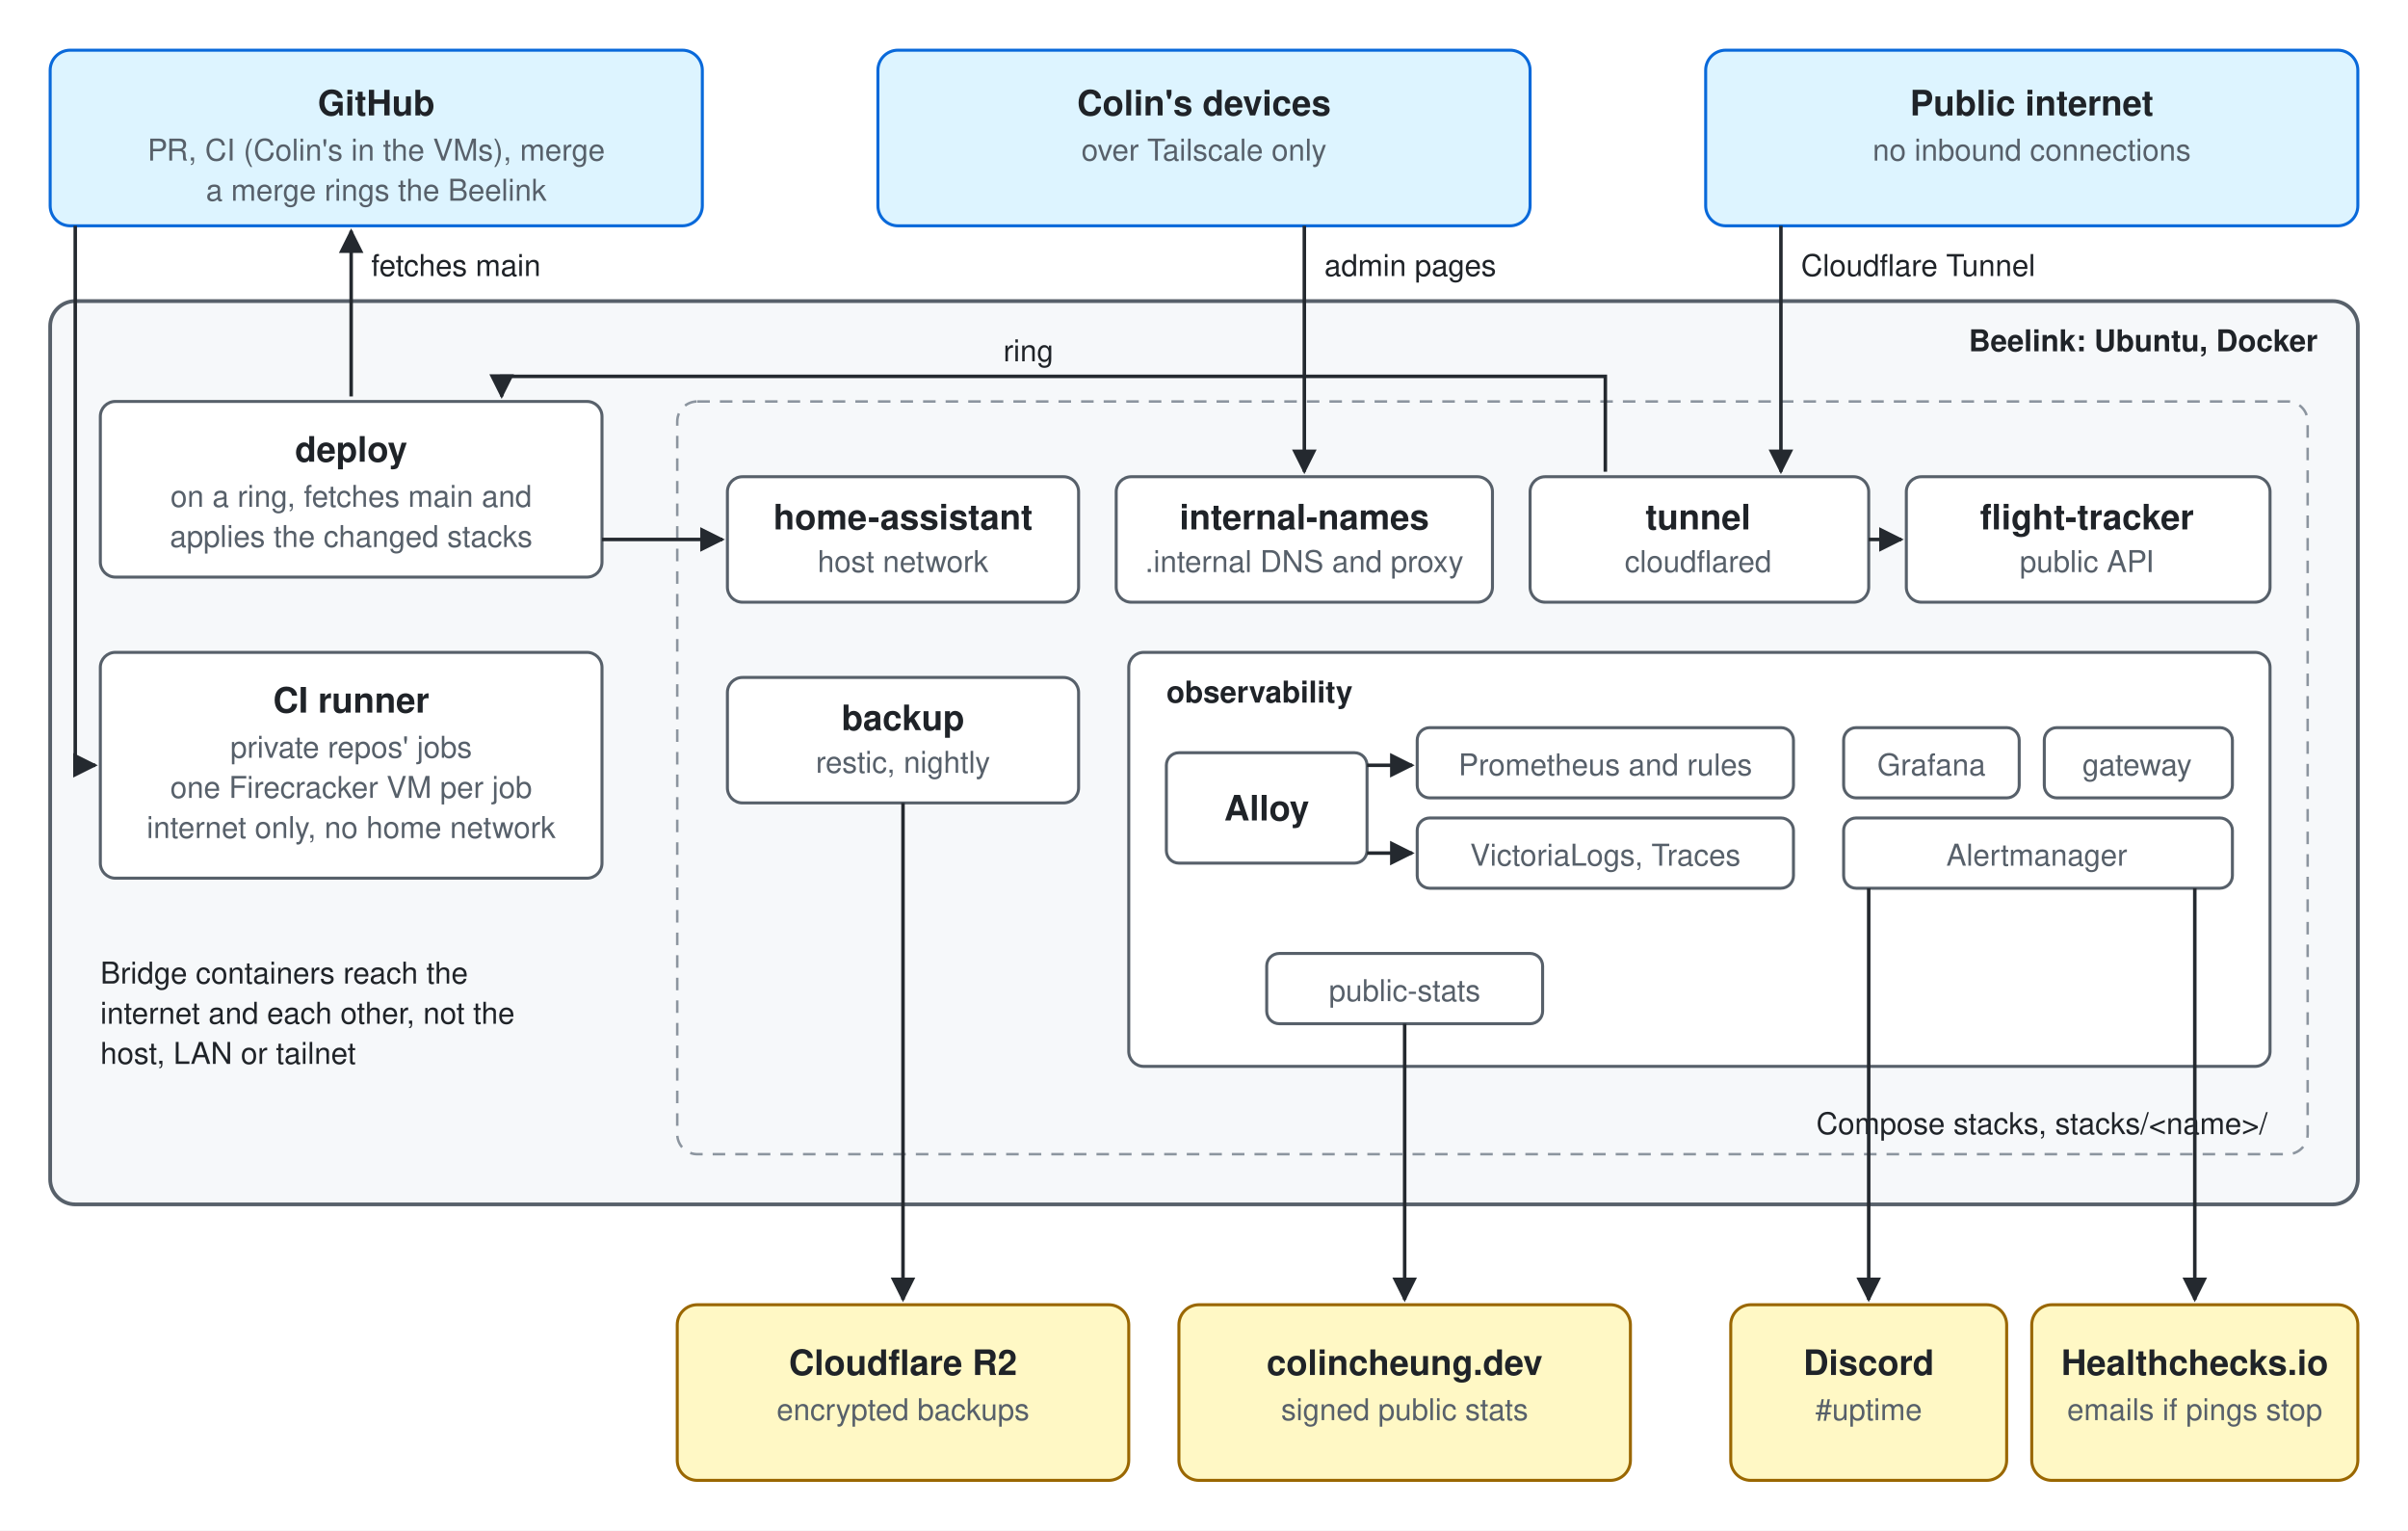
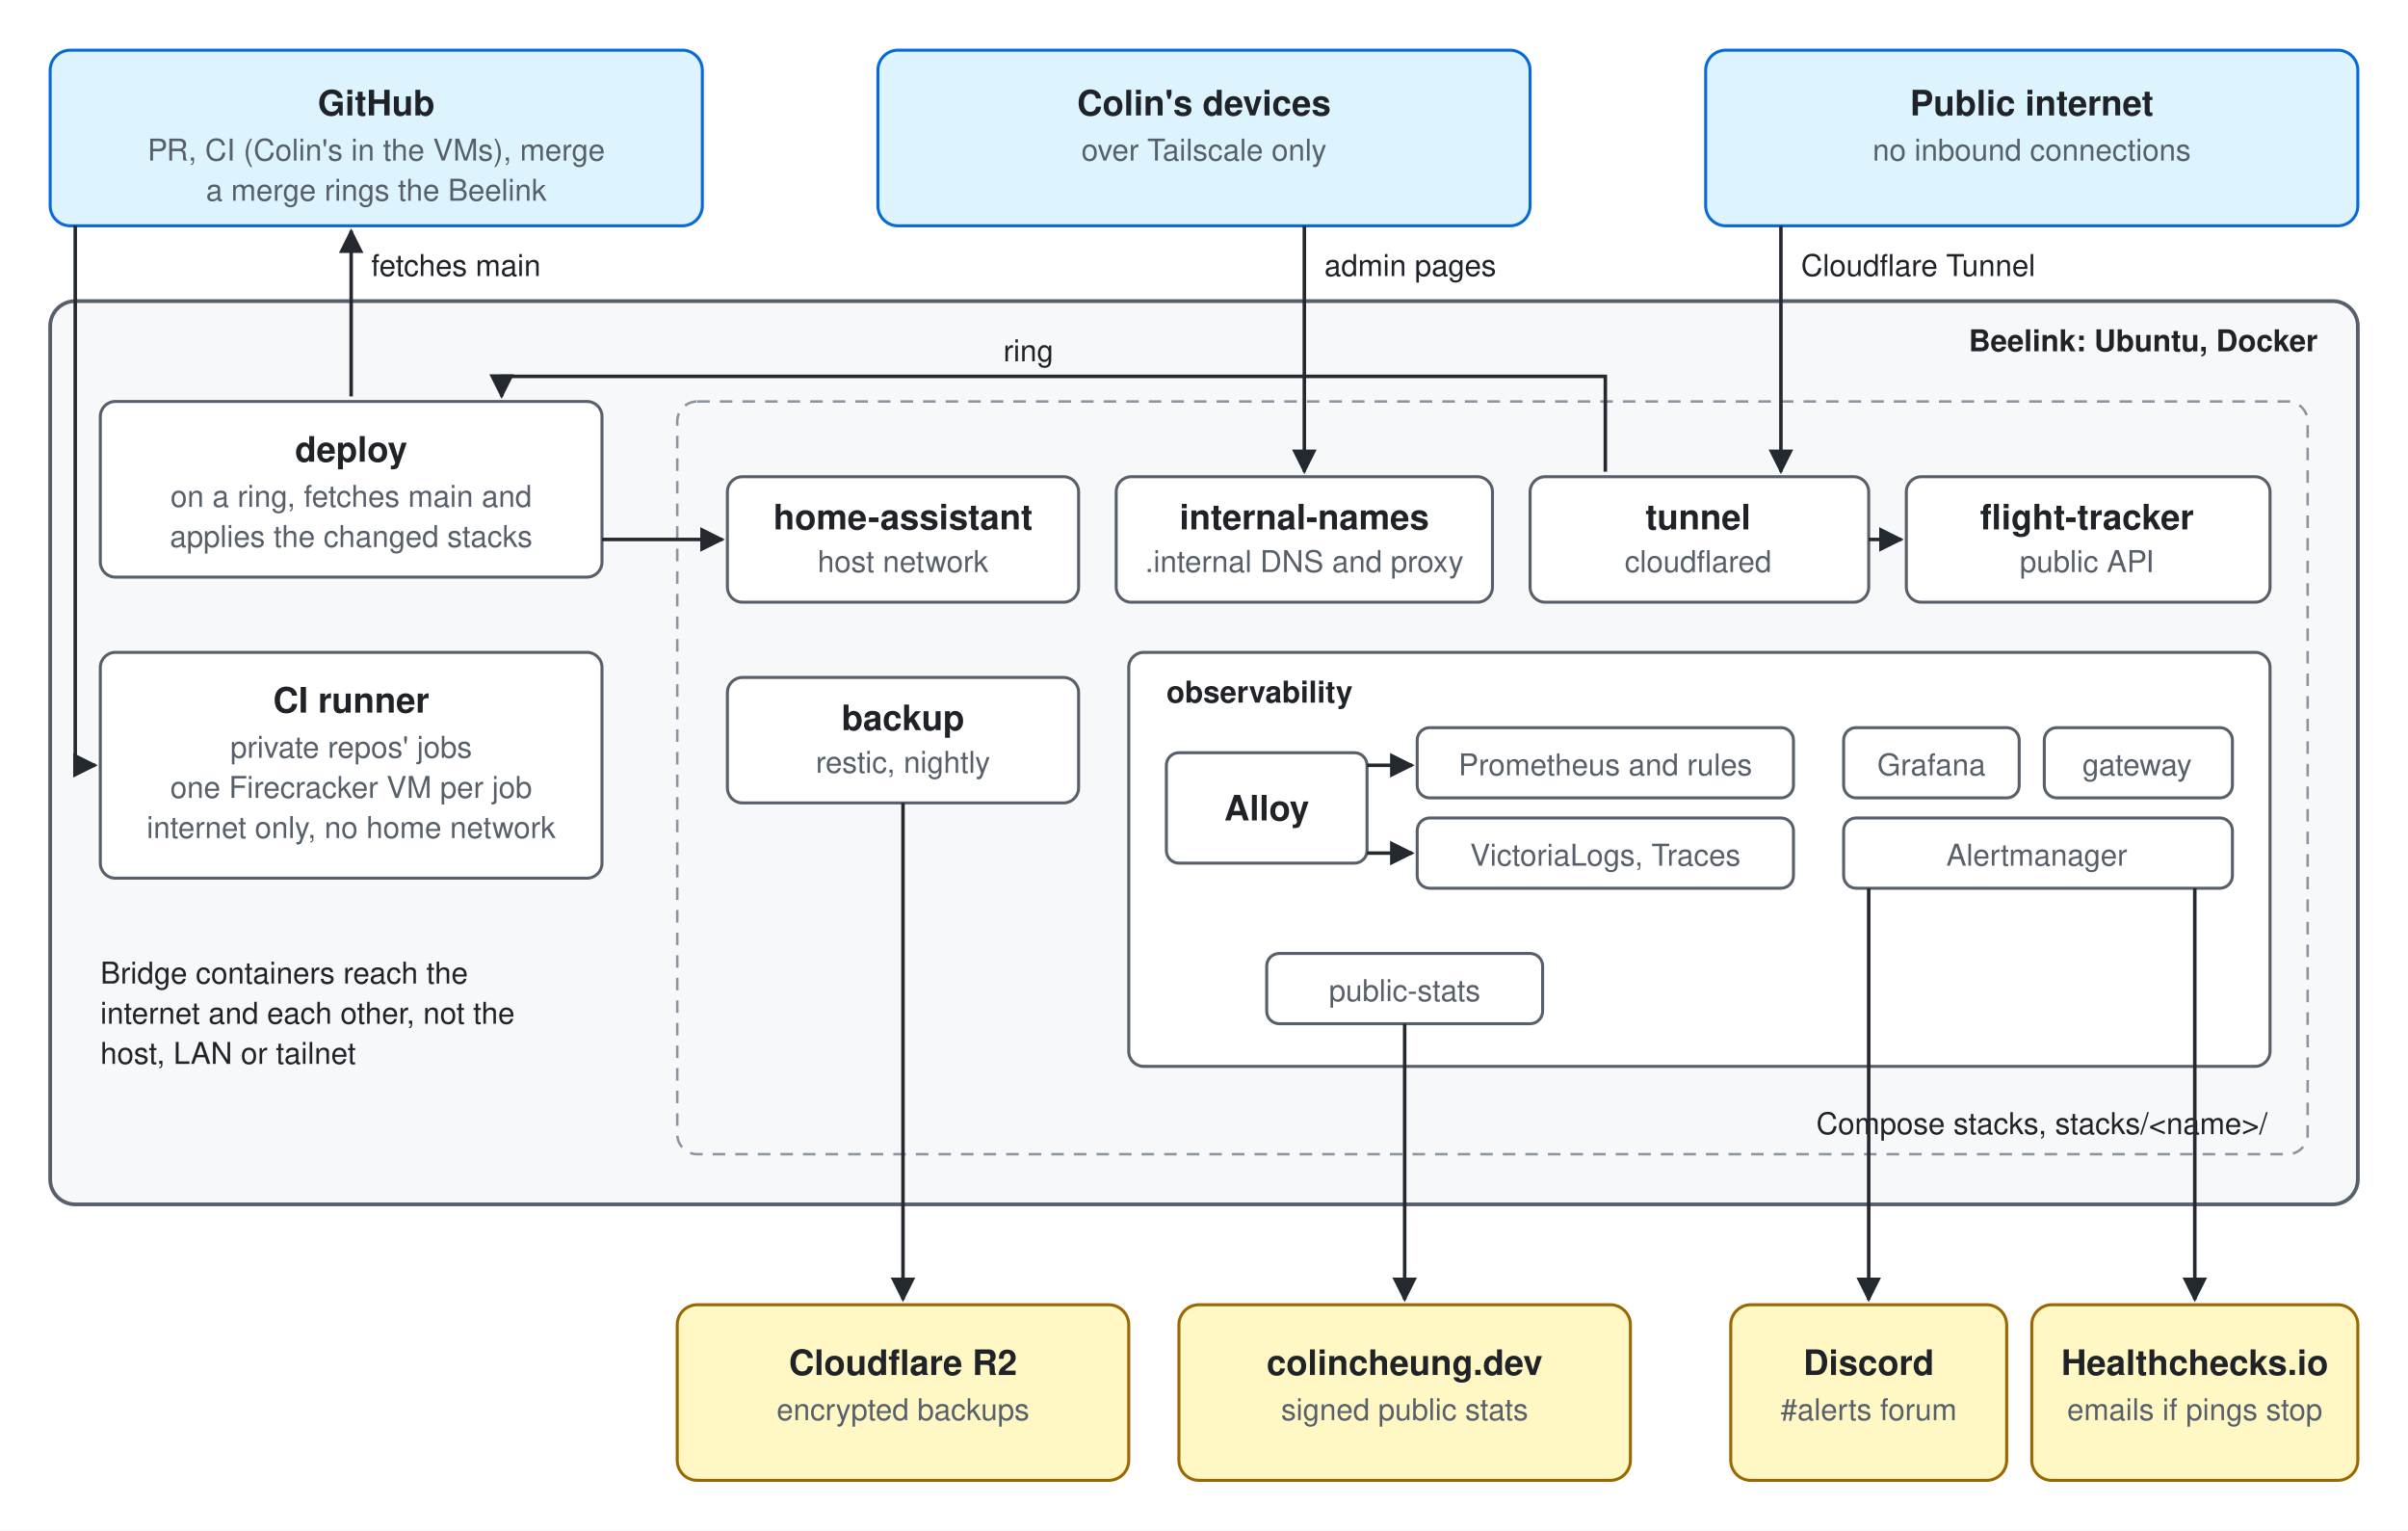
<svg xmlns="http://www.w3.org/2000/svg" viewBox="0 0 960 610" width="960" height="610" font-family="-apple-system, 'Segoe UI', Helvetica, Arial, sans-serif">
  <defs>
    <marker id="a" viewBox="0 0 10 10" refX="9" refY="5" markerWidth="7" markerHeight="7" orient="auto-start-reverse">
      <path d="M0,0 L10,5 L0,10 z" fill="#24292f" />
    </marker>
    <style>
      .box{fill:#fff;stroke:#57606a;stroke-width:1.2}
      .ext{fill:#ddf4ff;stroke:#0969da;stroke-width:1.2}
      .out{fill:#fff8c5;stroke:#9a6700;stroke-width:1.2}
      .t{font-size:14px;font-weight:600;fill:#1f2328;text-anchor:middle}
      .s{font-size:12px;fill:#57606a;text-anchor:middle}
      .l{font-size:12px;fill:#1f2328}
      .arrow{fill:none;stroke:#24292f;stroke-width:1.4;marker-end:url(#a)}
    </style>
  </defs>
  <rect width="960" height="610" fill="#ffffff" />
  <rect class="ext" x="20" y="20" width="260" height="70" rx="8" />
  <text class="t" x="150" y="46">GitHub</text>
  <text class="s" x="150" y="64">PR, CI (Colin's in the VMs), merge</text>
  <text class="s" x="150" y="80">a merge rings the Beelink</text>
  <rect class="ext" x="350" y="20" width="260" height="70" rx="8" />
  <text class="t" x="480" y="46">Colin's devices</text>
  <text class="s" x="480" y="64">over Tailscale only</text>
  <rect class="ext" x="680" y="20" width="260" height="70" rx="8" />
  <text class="t" x="810" y="46">Public internet</text>
  <text class="s" x="810" y="64">no inbound connections</text>
  <rect x="20" y="120" width="920" height="360" rx="10" fill="#f6f8fa" stroke="#57606a" stroke-width="1.5" />
  <text class="l" x="924" y="140" text-anchor="end" font-weight="600">Beelink: Ubuntu, Docker</text>
  <rect class="box" x="40" y="160" width="200" height="70" rx="6" />
  <text class="t" x="140" y="184">deploy</text>
  <text class="s" x="140" y="202">on a ring, fetches main and</text>
  <text class="s" x="140" y="218">applies the changed stacks</text>
  <rect class="box" x="40" y="260" width="200" height="90" rx="6" />
  <text class="t" x="140" y="284">CI runner</text>
  <text class="s" x="140" y="302">private repos' jobs</text>
  <text class="s" x="140" y="318">one Firecracker VM per job</text>
  <text class="s" x="140" y="334">internet only, no home network</text>
  <text class="l" x="40" y="392">Bridge containers reach the</text>
  <text class="l" x="40" y="408">internet and each other, not the</text>
  <text class="l" x="40" y="424">host, LAN or tailnet</text>
  <rect x="270" y="160" width="650" height="300" rx="8" fill="none" stroke="#8c959f" stroke-dasharray="5 4" />
  <text class="l" x="904" y="452" text-anchor="end" fill="#57606a">Compose stacks, stacks/&lt;name&gt;/</text>
  <rect class="box" x="290" y="190" width="140" height="50" rx="6" />
  <text class="t" x="360" y="211">home-assistant</text>
  <text class="s" x="360" y="228">host network</text>
  <rect class="box" x="445" y="190" width="150" height="50" rx="6" />
  <text class="t" x="520" y="211">internal-names</text>
  <text class="s" x="520" y="228">.internal DNS and proxy</text>
  <rect class="box" x="610" y="190" width="135" height="50" rx="6" />
  <text class="t" x="677" y="211">tunnel</text>
  <text class="s" x="677" y="228">cloudflared</text>
  <rect class="box" x="760" y="190" width="145" height="50" rx="6" />
  <text class="t" x="832" y="211">flight-tracker</text>
  <text class="s" x="832" y="228">public API</text>
  <rect class="box" x="290" y="270" width="140" height="50" rx="6" />
  <text class="t" x="360" y="291">backup</text>
  <text class="s" x="360" y="308">restic, nightly</text>
  <rect x="450" y="260" width="455" height="165" rx="6" fill="#fff" stroke="#57606a" stroke-width="1.2" />
  <text class="l" x="465" y="280" font-weight="600">observability</text>
  <rect class="box" x="465" y="300" width="80" height="44" rx="5" />
  <text class="t" x="505" y="327">Alloy</text>
  <rect class="box" x="565" y="290" width="150" height="28" rx="5" />
  <text class="s" x="640" y="309" fill="#1f2328">Prometheus and rules</text>
  <rect class="box" x="565" y="326" width="150" height="28" rx="5" />
  <text class="s" x="640" y="345" fill="#1f2328">VictoriaLogs, Traces</text>
  <rect class="box" x="735" y="290" width="70" height="28" rx="5" />
  <text class="s" x="770" y="309" fill="#1f2328">Grafana</text>
  <rect class="box" x="815" y="290" width="75" height="28" rx="5" />
  <text class="s" x="852" y="309" fill="#1f2328">gateway</text>
  <rect class="box" x="735" y="326" width="155" height="28" rx="5" />
  <text class="s" x="812" y="345" fill="#1f2328">Alertmanager</text>
  <rect class="box" x="505" y="380" width="110" height="28" rx="5" />
  <text class="s" x="560" y="399" fill="#1f2328">public-stats</text>
  <rect class="out" x="270" y="520" width="180" height="70" rx="8" />
  <text class="t" x="360" y="548">Cloudflare R2</text>
  <text class="s" x="360" y="566">encrypted backups</text>
  <rect class="out" x="470" y="520" width="180" height="70" rx="8" />
  <text class="t" x="560" y="548">colincheung.dev</text>
  <text class="s" x="560" y="566">signed public stats</text>
  <rect class="out" x="690" y="520" width="110" height="70" rx="8" />
  <text class="t" x="745" y="548">Discord</text>
-   <text class="s" x="745" y="566">#uptime</text>
+   <text class="s" x="745" y="566">#alerts forum</text>
  <rect class="out" x="810" y="520" width="130" height="70" rx="8" />
  <text class="t" x="875" y="548">Healthchecks.io</text>
  <text class="s" x="875" y="566">emails if pings stop</text>
  <path class="arrow" d="M140,158 V92" />
  <text class="l" x="148" y="110">fetches main</text>
  <path class="arrow" d="M640,188 V150 H200 V158" />
  <text class="l" x="400" y="144">ring</text>
  <path class="arrow" d="M30,90 V305 H38" />
  <path class="arrow" d="M240,215 H288" />
  <path class="arrow" d="M520,90 V188" />
  <text class="l" x="528" y="110">admin pages</text>
  <path class="arrow" d="M710,90 V188" />
  <text class="l" x="718" y="110">Cloudflare Tunnel</text>
  <path class="arrow" d="M745,215 H758" />
  <path class="arrow" d="M545,305 H563" />
  <path class="arrow" d="M545,340 H563" />
  <path class="arrow" d="M360,320 V518" />
  <path class="arrow" d="M560,408 V518" />
  <path class="arrow" d="M745,354 V518" />
  <path class="arrow" d="M875,354 V518" />
</svg>
